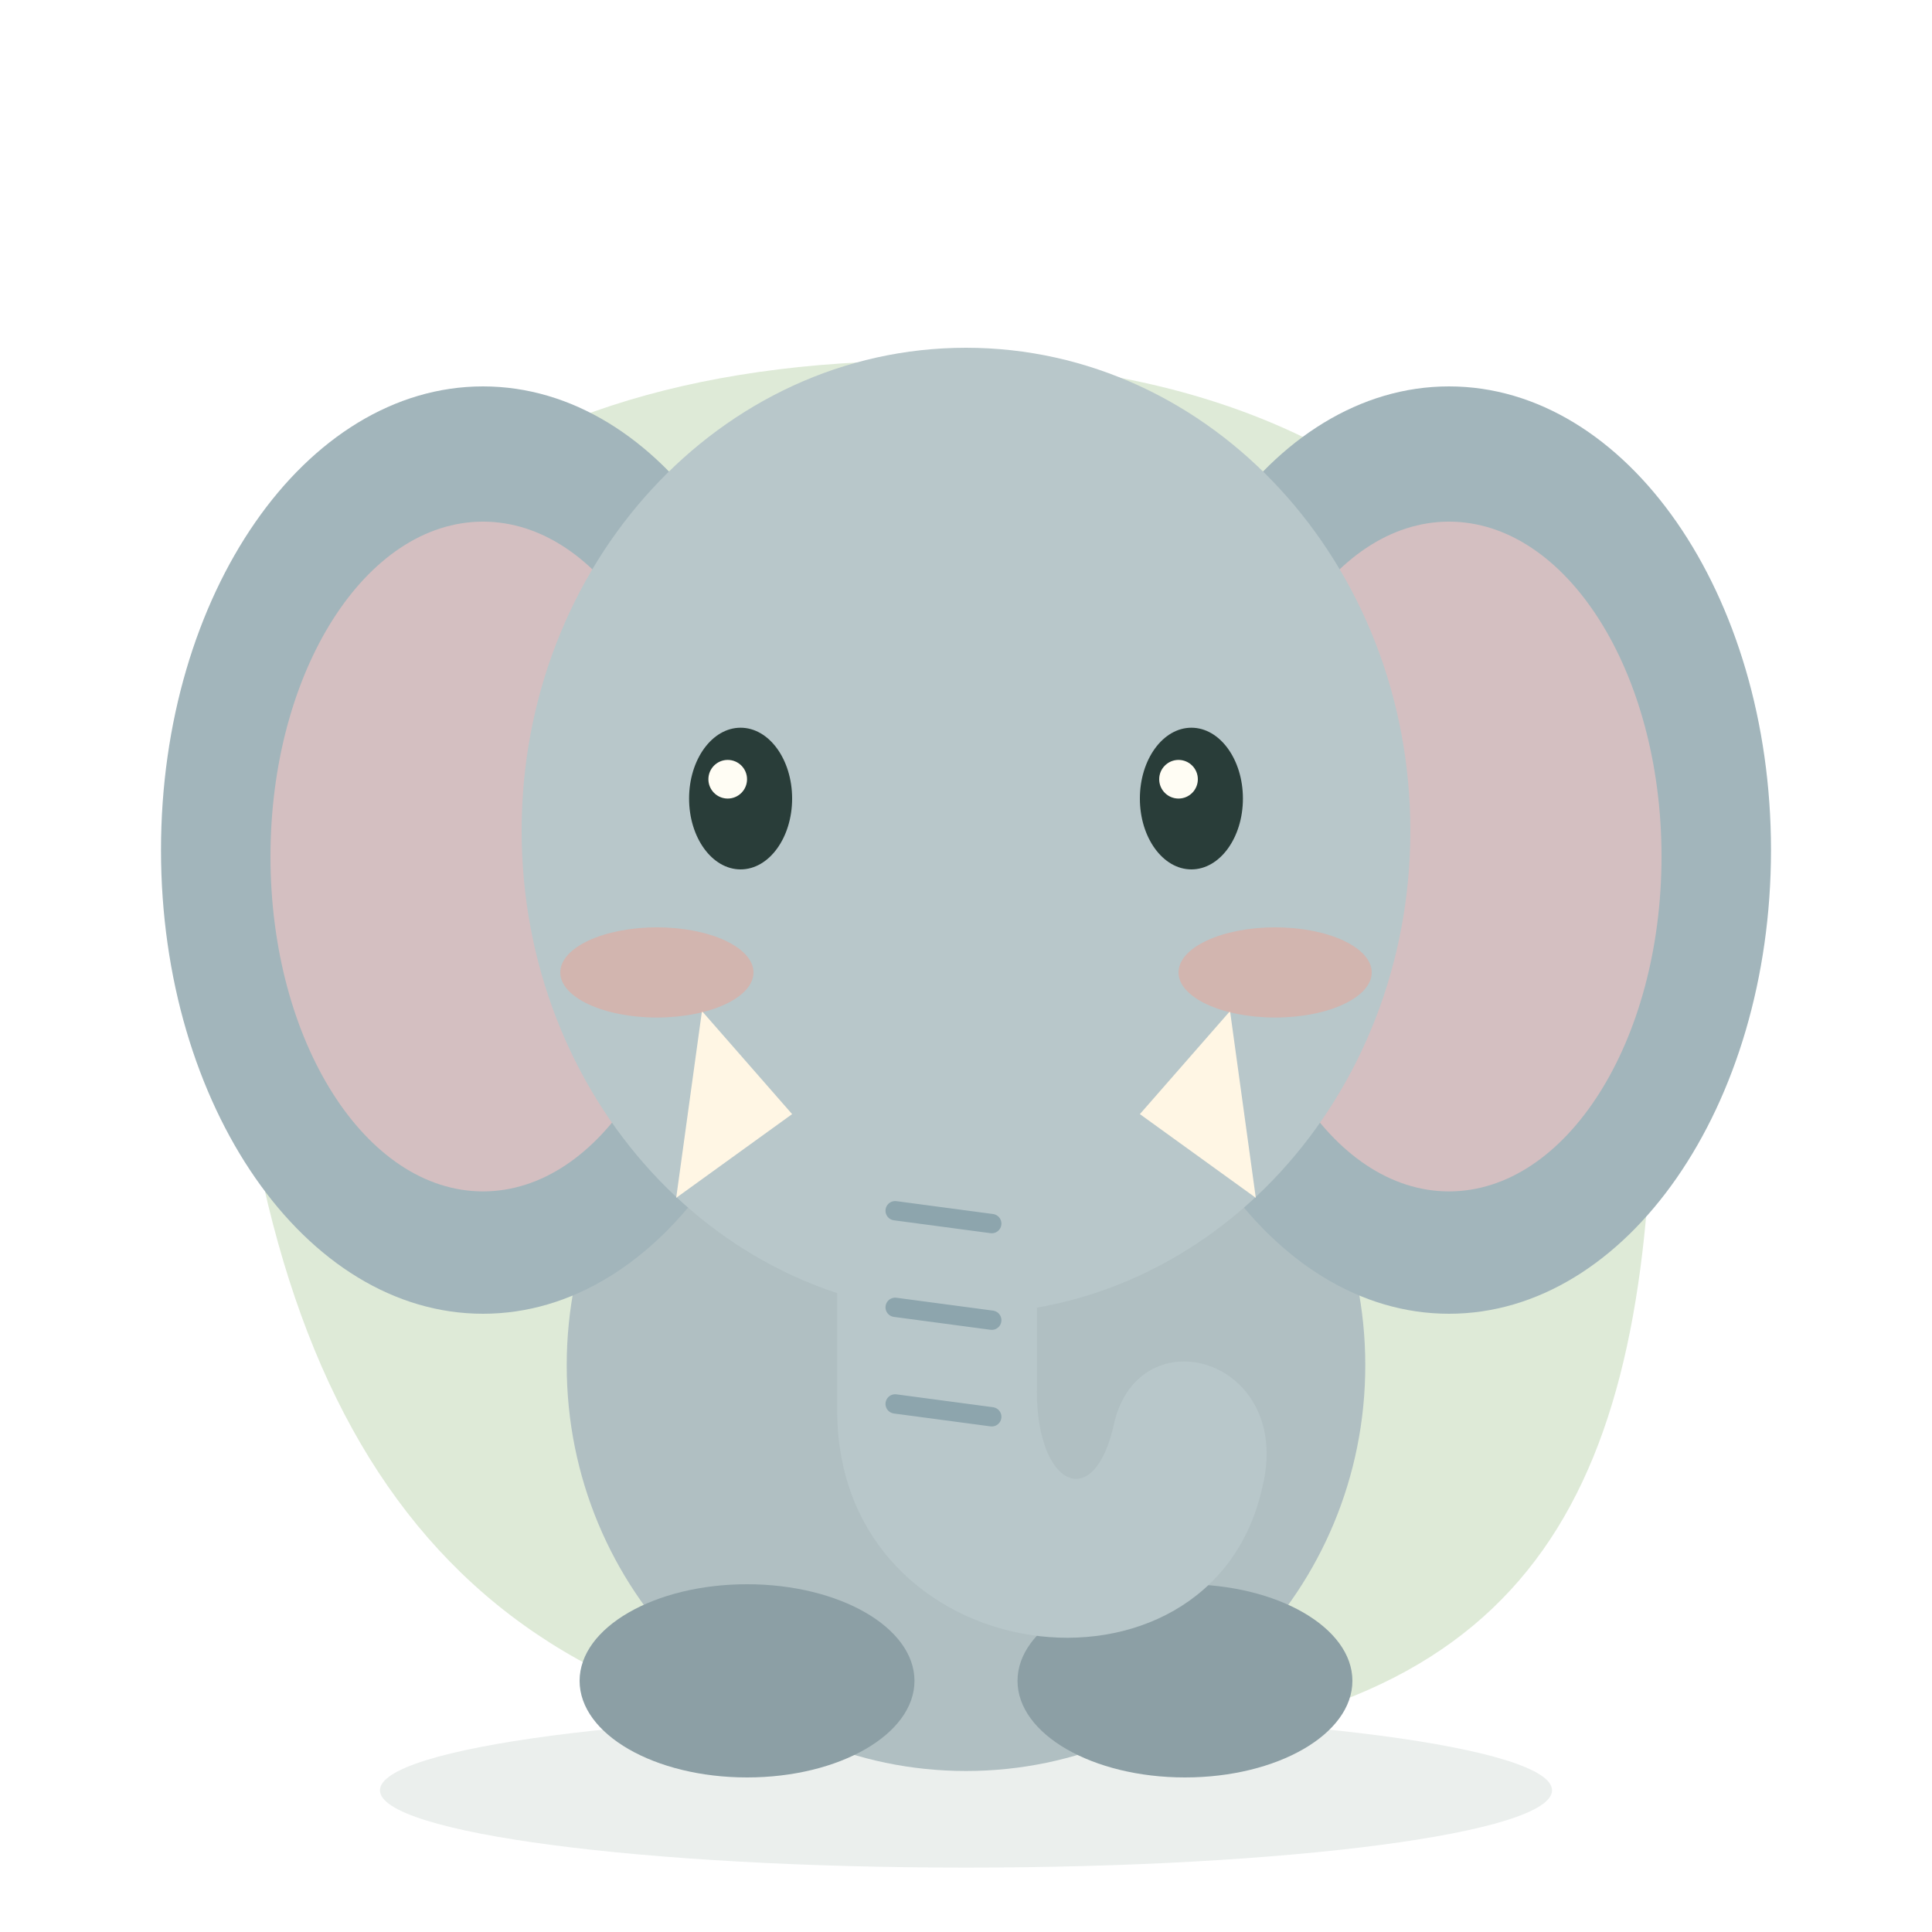
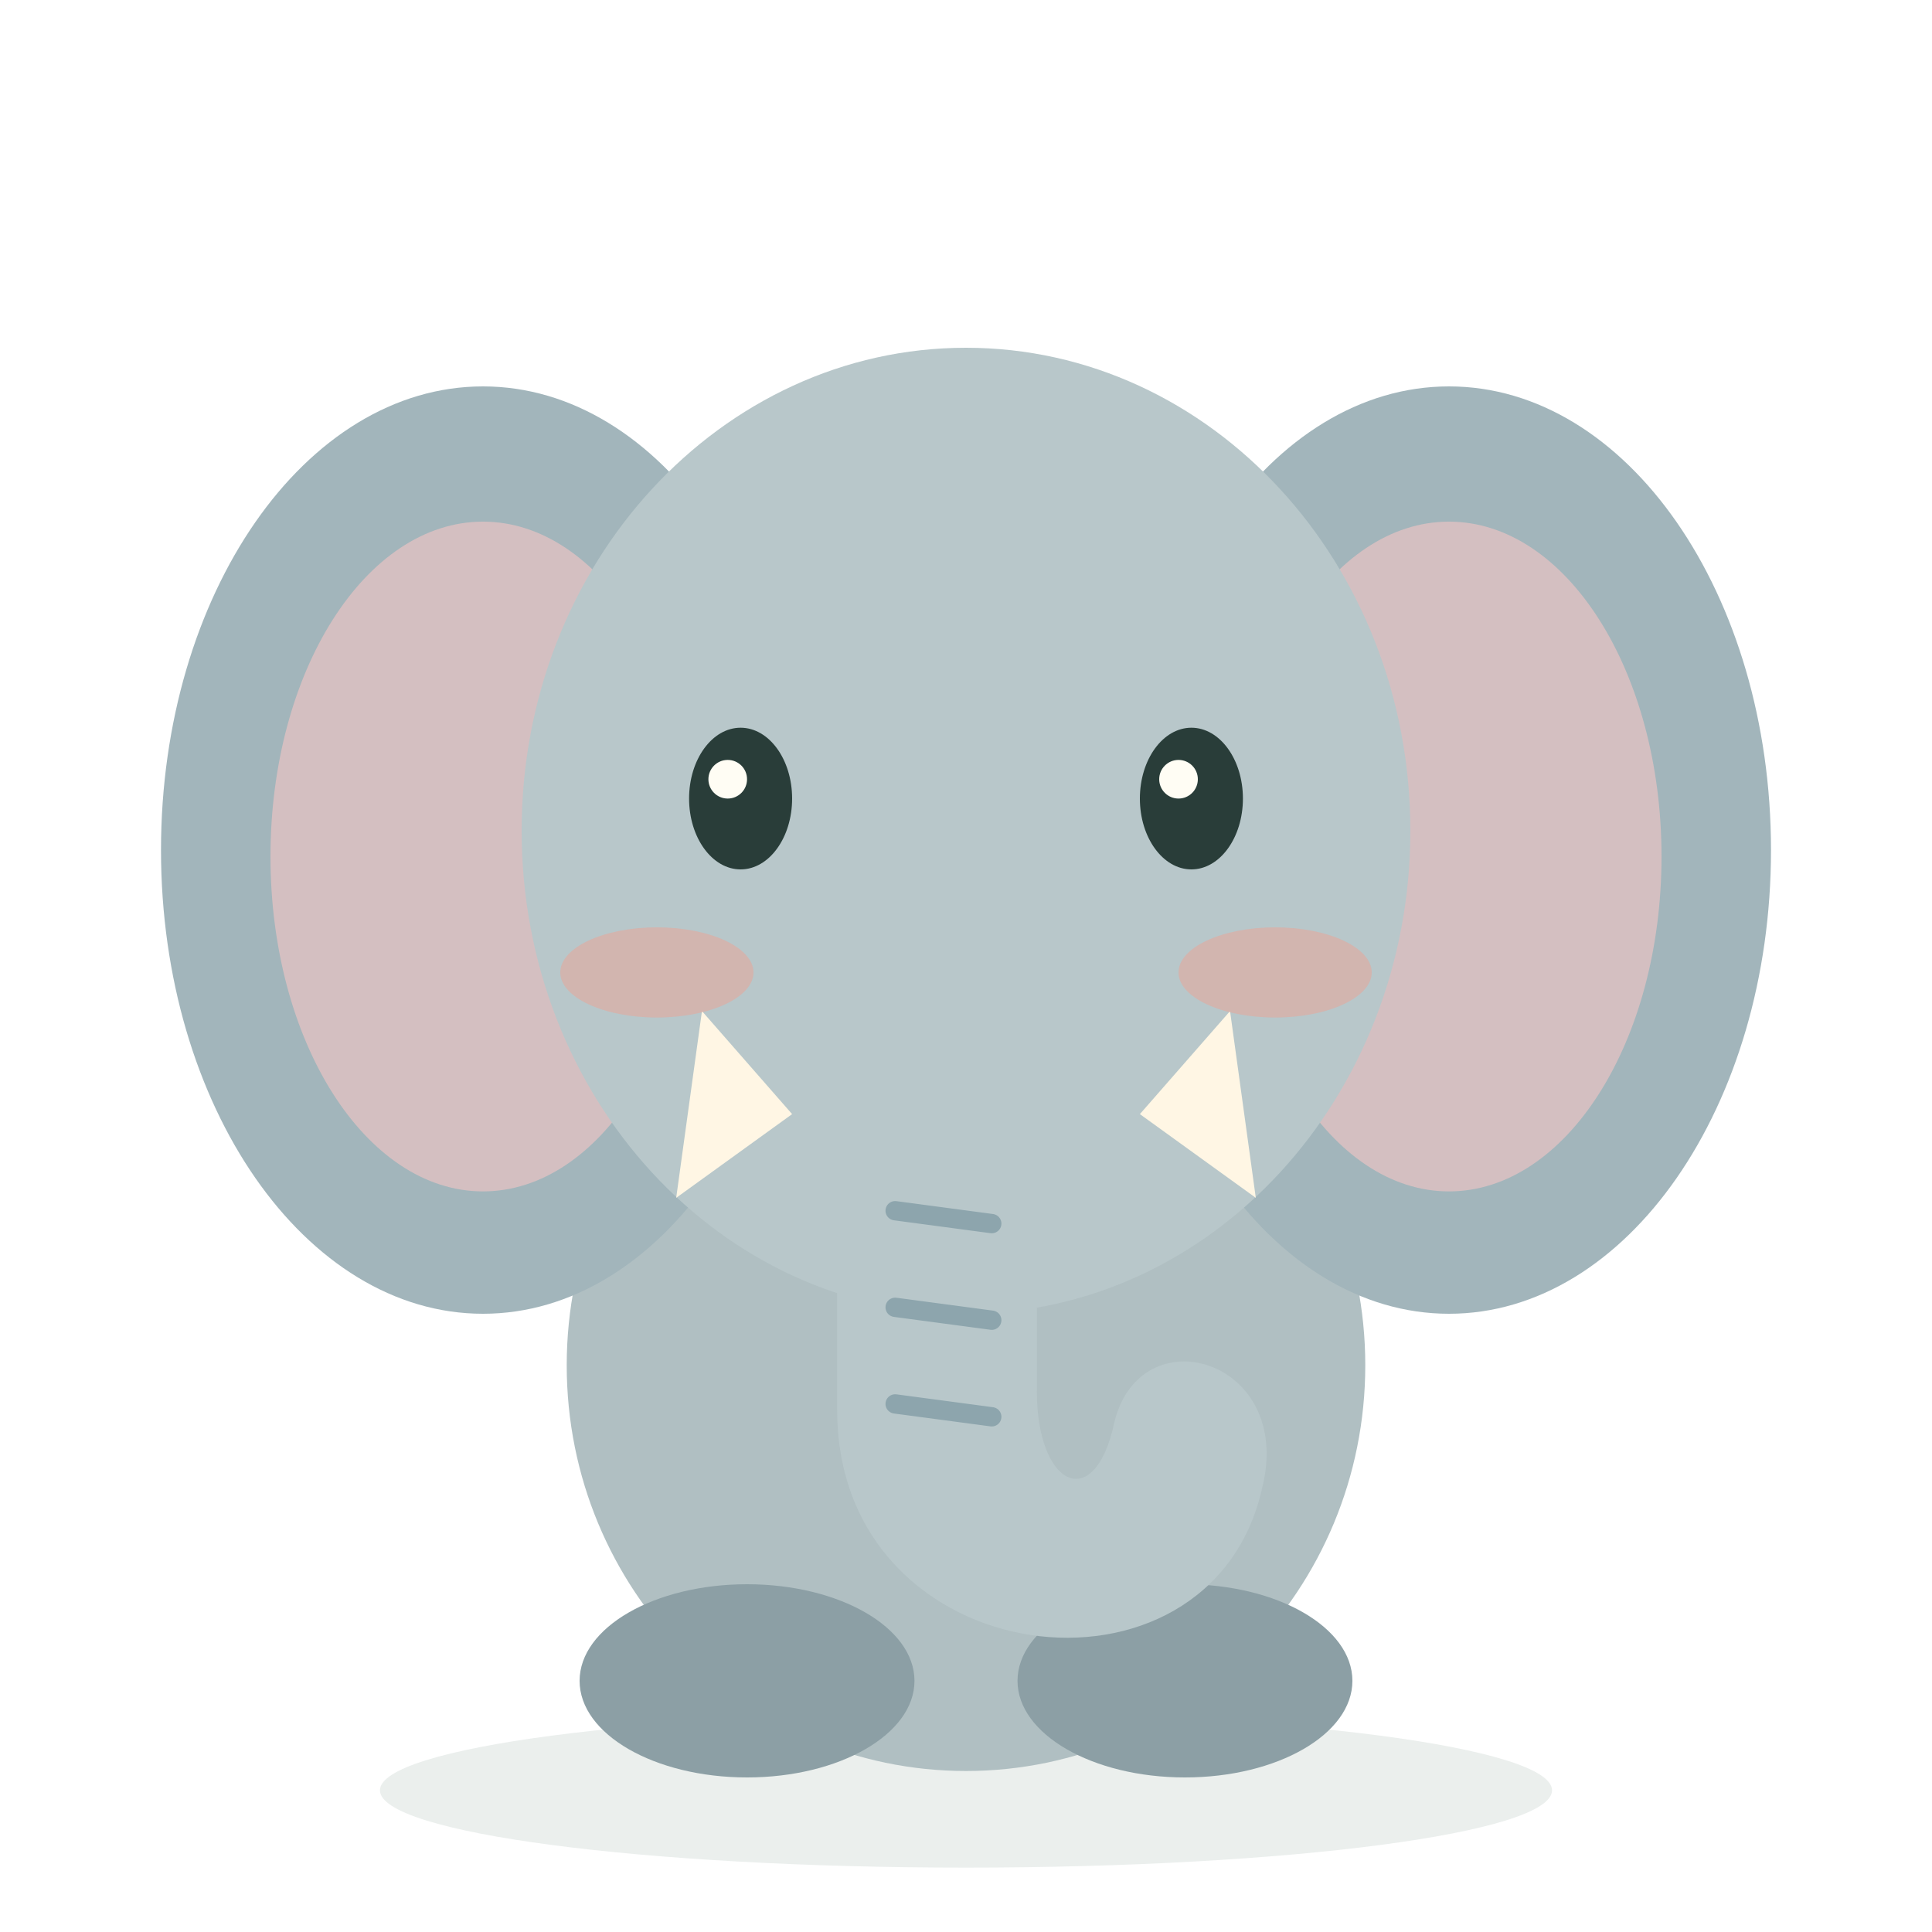
<svg xmlns="http://www.w3.org/2000/svg" width="300" height="300" viewBox="30 0 300 300">
-   <path d="M67 161c-8-67 33-105 107-105 86 0 118 58 112 128-4 58-27 88-101 88S76 235 67 161" fill="#deead7" />
  <ellipse cx="180" cy="278" rx="91" ry="12" fill="#527566" opacity=".12" />
  <ellipse cx="180" cy="212" rx="62" ry="63" fill="#b0bfc2" />
  <ellipse cx="146" cy="261" rx="26" ry="15" fill="#8c9fa5" />
  <ellipse cx="214" cy="261" rx="26" ry="15" fill="#8c9fa5" />
  <ellipse cx="105" cy="132" rx="50" ry="72" fill="#a2b5bb" />
  <ellipse cx="255" cy="132" rx="50" ry="72" fill="#a2b5bb" />
  <ellipse cx="105" cy="133" rx="33" ry="52" fill="#d4bfc1" />
  <ellipse cx="255" cy="133" rx="33" ry="52" fill="#d4bfc1" />
  <ellipse cx="180" cy="129" rx="69" ry="75" fill="#b8c7ca" />
  <g fill="#293d39">
    <ellipse cx="145" cy="124" rx="8" ry="11" />
    <ellipse cx="215" cy="124" rx="8" ry="11" />
  </g>
  <g fill="#fffdf4">
    <circle cx="143" cy="121" r="3" />
    <circle cx="213" cy="121" r="3" />
  </g>
  <path d="M160 154v65c0 41 58 48 66 12 5-20-19-27-23-10-3 14-12 10-12-5v-62" fill="#b8c7ca" />
  <path d="m169 188 15 2m-15 13 15 2m-15 13 15 2" stroke="#8da5ad" stroke-width="3" stroke-linecap="round" />
  <path d="m139 157-4 29 18-13m68-16 4 29-18-13" fill="#fff6e4" />
  <g fill="#e7a599" opacity=".55">
    <ellipse cx="132" cy="151" rx="15" ry="7" />
    <ellipse cx="228" cy="151" rx="15" ry="7" />
  </g>
</svg>
